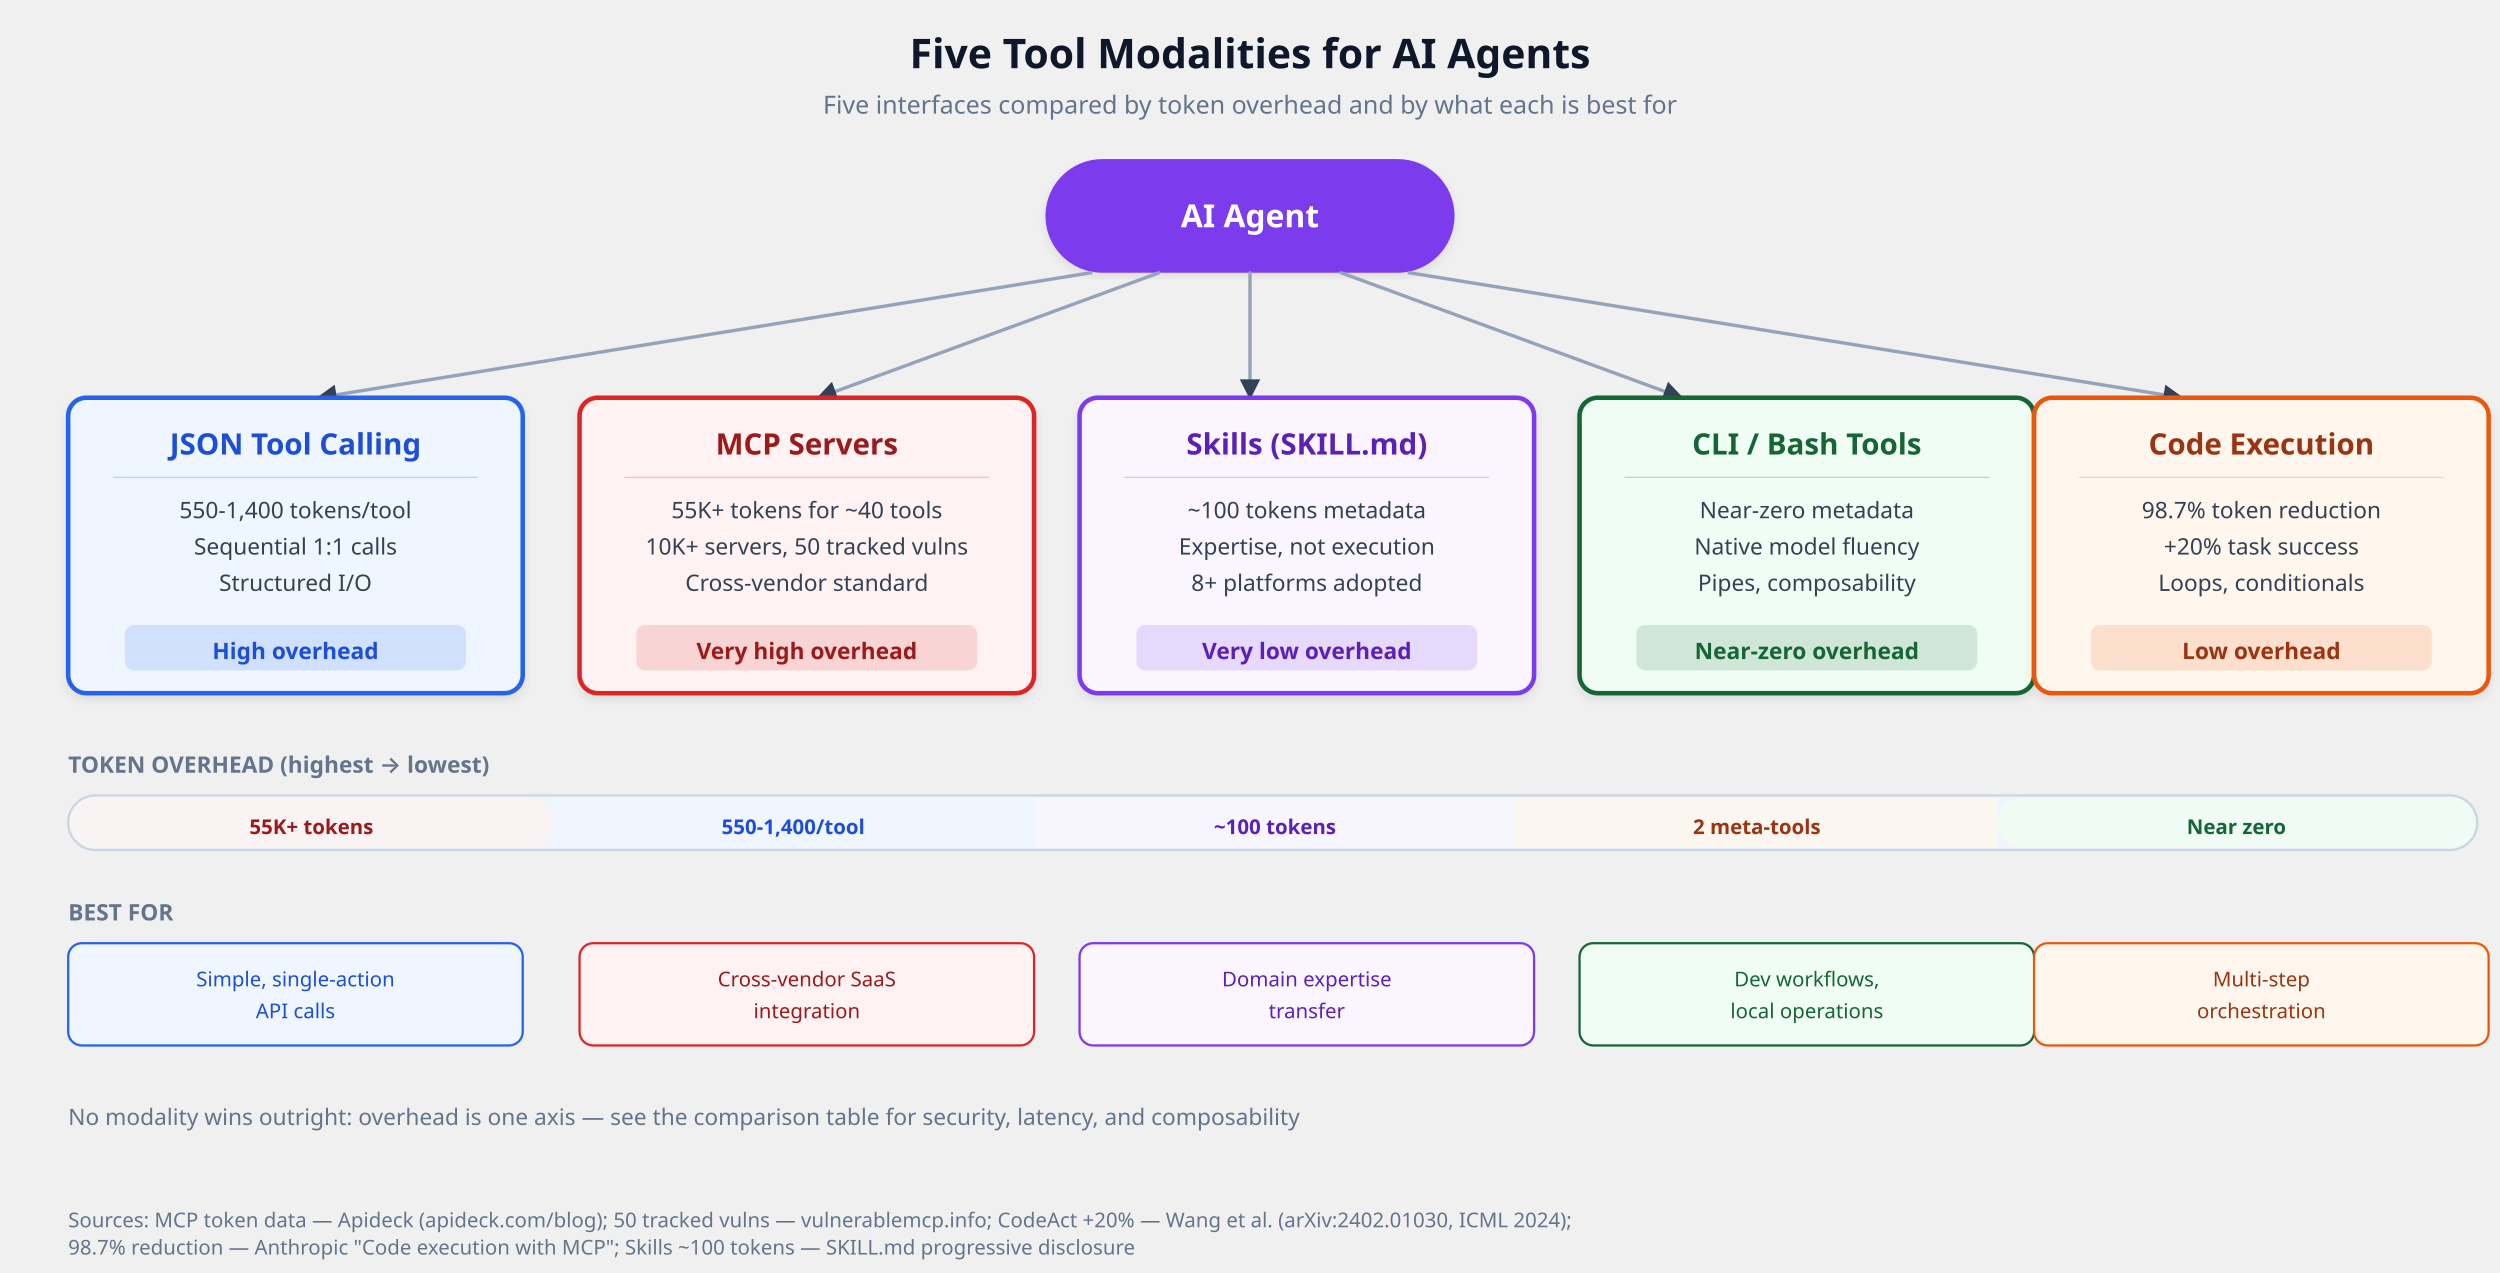
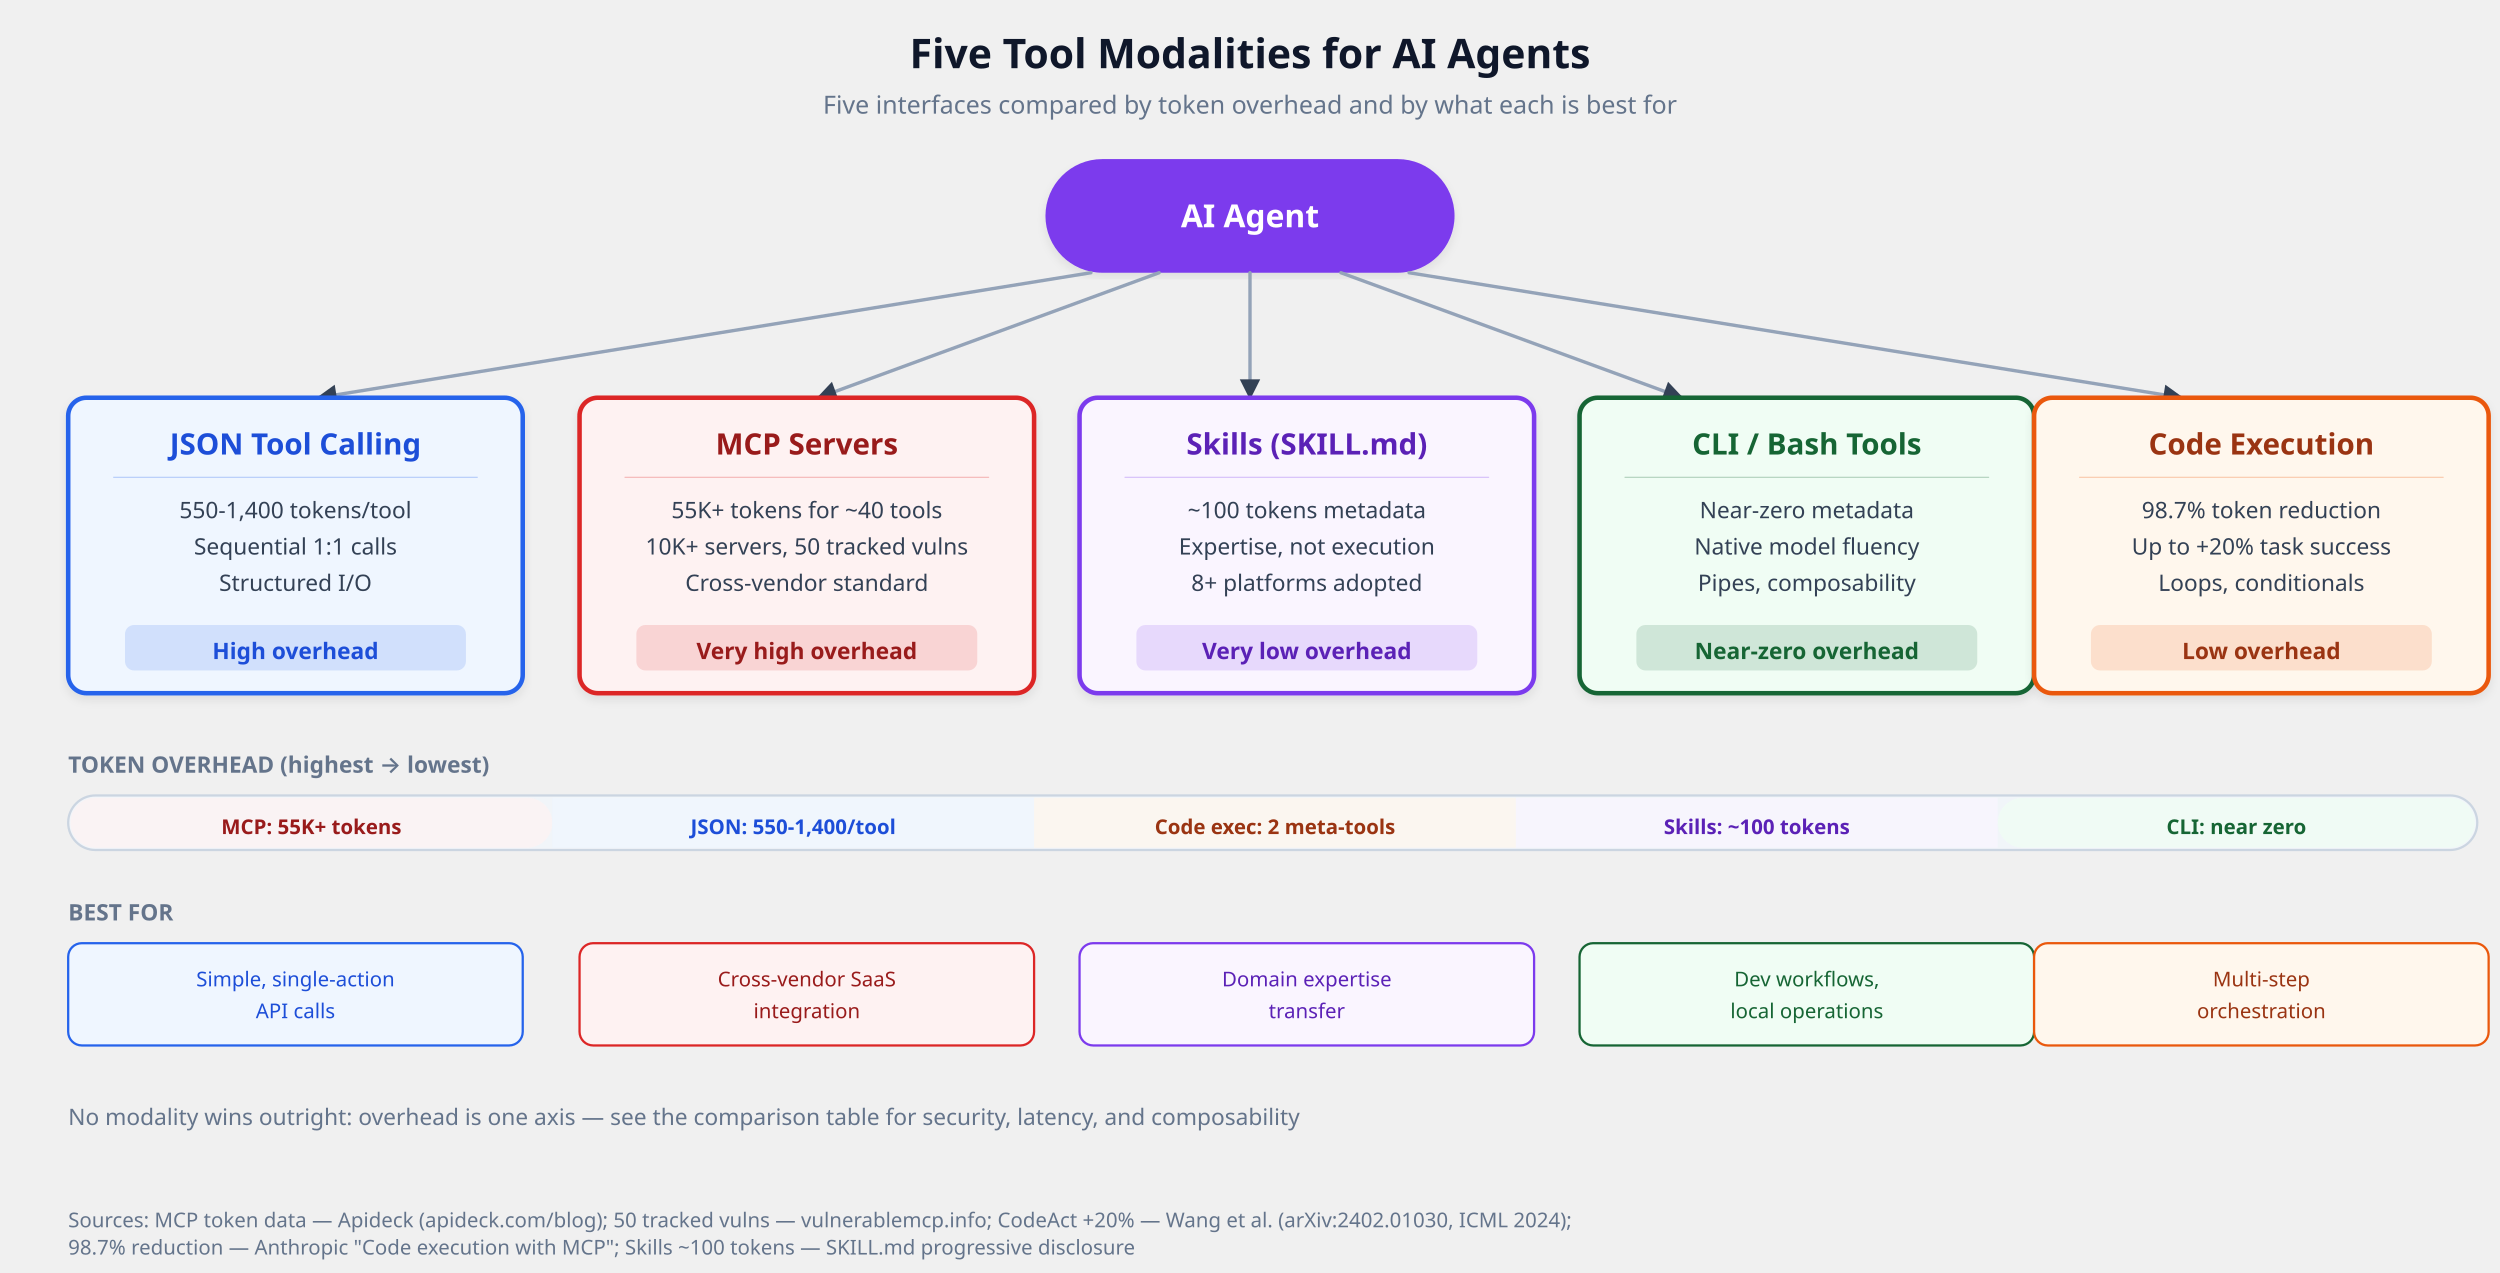
<svg xmlns="http://www.w3.org/2000/svg" viewBox="0 0 1100 560" font-family="'Segoe UI', system-ui, -apple-system, sans-serif" role="img" aria-label="Tool Modalities Landscape" data-visual-system="evidence-plate-v1" preserveAspectRatio="xMidYMid meet" shape-rendering="geometricPrecision" text-rendering="geometricPrecision">
  <defs>
    <filter id="shadow" x="-2%" y="-2%" width="104%" height="108%">
      <feDropShadow dx="0" dy="2" stdDeviation="2" flood-opacity="0.08" />
    </filter>
    <marker id="arrow" viewBox="0 0 10 10" refX="9" refY="5" markerWidth="6" markerHeight="6" orient="auto-start-reverse">
      <path d="M 0 0 L 10 5 L 0 10 z" fill="#334155" />
    </marker>
  </defs>
  <style data-visual-system="evidence-plate-v1">
    * { animation: none !important; }
    .anim-box, .bar, .bar-text, .seq-item, .t-box, .flow { opacity: 1 !important; transform: none !important; }
    path, line, polyline { stroke-linecap: round; stroke-linejoin: round; }
  </style>
  <text y="30" text-anchor="middle" font-size="18" font-weight="700" fill="#0f172a" x="550">Five Tool Modalities for AI Agents</text>
  <text y="50" text-anchor="middle" font-size="11" fill="#64748b" x="550">Five interfaces compared by token overhead and by what each is best for</text>
  <rect x="460" y="70" width="180" height="50" rx="25" fill="#7c3aed" filter="url(#shadow)" />
  <text y="100" text-anchor="middle" font-size="14" font-weight="600" fill="#ffffff" x="550">AI Agent</text>
  <line x1="480" y1="120" x2="140" y2="175" stroke="#94a3b8" stroke-width="1.5" marker-end="url(#arrow)" />
  <line x1="510" y1="120" x2="360" y2="175" stroke="#94a3b8" stroke-width="1.5" marker-end="url(#arrow)" />
  <line x1="550" y1="120" x2="550" y2="175" stroke="#94a3b8" stroke-width="1.5" marker-end="url(#arrow)" />
  <line x1="590" y1="120" x2="740" y2="175" stroke="#94a3b8" stroke-width="1.5" marker-end="url(#arrow)" />
  <line x1="620" y1="120" x2="960" y2="175" stroke="#94a3b8" stroke-width="1.5" marker-end="url(#arrow)" />
  <rect x="30" y="175" width="200" height="130" rx="8" fill="#eff6ff" stroke="#2563eb" stroke-width="2" filter="url(#shadow)" />
  <text y="200" text-anchor="middle" font-size="13" font-weight="600" fill="#1d4ed8" x="130">JSON Tool Calling</text>
  <line x1="50" y1="210" x2="210" y2="210" stroke="#2563eb" stroke-width="0.5" opacity="0.3" />
  <text y="228" text-anchor="middle" font-size="10" fill="#334155" x="130">550-1,400 tokens/tool</text>
  <text y="244" text-anchor="middle" font-size="10" fill="#334155" x="130">Sequential 1:1 calls</text>
  <text y="260" text-anchor="middle" font-size="10" fill="#334155" x="130">Structured I/O</text>
  <rect x="55" y="275" width="150" height="20" rx="4" fill="#2563eb" opacity="0.15" />
  <text y="290" text-anchor="middle" font-size="10" font-weight="600" fill="#1d4ed8" x="130">High overhead</text>
  <rect x="255" y="175" width="200" height="130" rx="8" fill="#fef2f2" stroke="#dc2626" stroke-width="2" filter="url(#shadow)" />
  <text y="200" text-anchor="middle" font-size="13" font-weight="600" fill="#991b1b" x="355">MCP Servers</text>
  <line x1="275" y1="210" x2="435" y2="210" stroke="#dc2626" stroke-width="0.5" opacity="0.3" />
  <text y="228" text-anchor="middle" font-size="10" fill="#334155" x="355">55K+ tokens for ~40 tools</text>
  <text y="244" text-anchor="middle" font-size="10" fill="#334155" x="355">10K+ servers, 50 tracked vulns</text>
  <text y="260" text-anchor="middle" font-size="10" fill="#334155" x="355">Cross-vendor standard</text>
  <rect x="280" y="275" width="150" height="20" rx="4" fill="#dc2626" opacity="0.15" />
  <text y="290" text-anchor="middle" font-size="10" font-weight="600" fill="#991b1b" x="355">Very high overhead</text>
  <rect x="475" y="175" width="200" height="130" rx="8" fill="#faf5ff" stroke="#7c3aed" stroke-width="2" filter="url(#shadow)" />
  <text y="200" text-anchor="middle" font-size="13" font-weight="600" fill="#5b21b6" x="575">Skills (SKILL.md)</text>
  <line x1="495" y1="210" x2="655" y2="210" stroke="#7c3aed" stroke-width="0.5" opacity="0.3" />
  <text y="228" text-anchor="middle" font-size="10" fill="#334155" x="575">~100 tokens metadata</text>
  <text y="244" text-anchor="middle" font-size="10" fill="#334155" x="575">Expertise, not execution</text>
  <text y="260" text-anchor="middle" font-size="10" fill="#334155" x="575">8+ platforms adopted</text>
  <rect x="500" y="275" width="150" height="20" rx="4" fill="#7c3aed" opacity="0.15" />
  <text y="290" text-anchor="middle" font-size="10" font-weight="600" fill="#5b21b6" x="575">Very low overhead</text>
  <rect x="695" y="175" width="200" height="130" rx="8" fill="#f0fdf4" stroke="#166534" stroke-width="2" filter="url(#shadow)" />
  <text y="200" text-anchor="middle" font-size="13" font-weight="600" fill="#166534" x="795">CLI / Bash Tools</text>
  <line x1="715" y1="210" x2="875" y2="210" stroke="#166534" stroke-width="0.5" opacity="0.3" />
  <text y="228" text-anchor="middle" font-size="10" fill="#334155" x="795">Near-zero metadata</text>
  <text y="244" text-anchor="middle" font-size="10" fill="#334155" x="795">Native model fluency</text>
  <text y="260" text-anchor="middle" font-size="10" fill="#334155" x="795">Pipes, composability</text>
  <rect x="720" y="275" width="150" height="20" rx="4" fill="#166534" opacity="0.15" />
  <text y="290" text-anchor="middle" font-size="10" font-weight="600" fill="#166534" x="795">Near-zero overhead</text>
  <rect x="895" y="175" width="200" height="130" rx="8" fill="#fff7ed" stroke="#ea580c" stroke-width="2" filter="url(#shadow)" />
  <text y="200" text-anchor="middle" font-size="13" font-weight="600" fill="#9a3412" x="995">Code Execution</text>
  <line x1="915" y1="210" x2="1075" y2="210" stroke="#ea580c" stroke-width="0.5" opacity="0.3" />
  <text y="228" text-anchor="middle" font-size="10" fill="#334155" x="995">98.7% token reduction</text>
-   <text y="244" text-anchor="middle" font-size="10" fill="#334155" x="995">+20% task success</text>
+   <text y="244" text-anchor="middle" font-size="10" fill="#334155" x="995">Up to +20% task success</text>
  <text y="260" text-anchor="middle" font-size="10" fill="#334155" x="995">Loops, conditionals</text>
  <rect x="920" y="275" width="150" height="20" rx="4" fill="#ea580c" opacity="0.15" />
  <text y="290" text-anchor="middle" font-size="10" font-weight="600" fill="#9a3412" x="995">Low overhead</text>
  <text y="340" font-size="10" font-weight="600" fill="#64748b" x="30">TOKEN OVERHEAD (highest → lowest)</text>
  <rect x="30" y="350" width="1060" height="24" rx="12" fill="#f1f5f9" stroke="#cbd5e1" stroke-width="1" />
  <rect x="31" y="351" width="212" height="22" rx="11" fill="#fef2f2" opacity="0.7" />
  <rect x="243" y="351" width="212" height="22" rx="0" fill="#eff6ff" opacity="0.7" />
-   <rect x="455" y="351" width="212" height="22" rx="0" fill="#faf5ff" opacity="0.7" />
-   <rect x="667" y="351" width="212" height="22" rx="0" fill="#fff7ed" opacity="0.7" />
+   <rect x="455" y="351" width="212" height="22" rx="0" fill="#fff7ed" opacity="0.7" />
+   <rect x="667" y="351" width="212" height="22" rx="0" fill="#faf5ff" opacity="0.7" />
  <rect x="879" y="351" width="210" height="22" rx="11" fill="#f0fdf4" opacity="0.7" />
-   <text y="367" text-anchor="middle" font-size="9" font-weight="600" fill="#991b1b" x="137">55K+ tokens</text>
-   <text y="367" text-anchor="middle" font-size="9" font-weight="600" fill="#1d4ed8" x="349">550-1,400/tool</text>
-   <text y="367" text-anchor="middle" font-size="9" font-weight="600" fill="#5b21b6" x="561">~100 tokens</text>
-   <text y="367" text-anchor="middle" font-size="9" font-weight="600" fill="#9a3412" x="773">2 meta-tools</text>
-   <text y="367" text-anchor="middle" font-size="9" font-weight="600" fill="#166534" x="984">Near zero</text>
+   <text y="367" text-anchor="middle" font-size="9" font-weight="600" fill="#991b1b" x="137">MCP: 55K+ tokens</text>
+   <text y="367" text-anchor="middle" font-size="9" font-weight="600" fill="#1d4ed8" x="349">JSON: 550-1,400/tool</text>
+   <text y="367" text-anchor="middle" font-size="9" font-weight="600" fill="#9a3412" x="561">Code exec: 2 meta-tools</text>
+   <text y="367" text-anchor="middle" font-size="9" font-weight="600" fill="#5b21b6" x="773">Skills: ~100 tokens</text>
+   <text y="367" text-anchor="middle" font-size="9" font-weight="600" fill="#166534" x="984">CLI: near zero</text>
  <text y="405" font-size="10" font-weight="600" fill="#64748b" x="30">BEST FOR</text>
  <rect x="30" y="415" width="200" height="45" rx="6" fill="#eff6ff" stroke="#2563eb" stroke-width="1" />
  <text y="434" text-anchor="middle" font-size="9" fill="#1d4ed8" x="130">Simple, single-action</text>
  <text y="448" text-anchor="middle" font-size="9" fill="#1d4ed8" x="130">API calls</text>
  <rect x="255" y="415" width="200" height="45" rx="6" fill="#fef2f2" stroke="#dc2626" stroke-width="1" />
  <text y="434" text-anchor="middle" font-size="9" fill="#991b1b" x="355">Cross-vendor SaaS</text>
  <text y="448" text-anchor="middle" font-size="9" fill="#991b1b" x="355">integration</text>
  <rect x="475" y="415" width="200" height="45" rx="6" fill="#faf5ff" stroke="#7c3aed" stroke-width="1" />
  <text y="434" text-anchor="middle" font-size="9" fill="#5b21b6" x="575">Domain expertise</text>
  <text y="448" text-anchor="middle" font-size="9" fill="#5b21b6" x="575">transfer</text>
  <rect x="695" y="415" width="200" height="45" rx="6" fill="#f0fdf4" stroke="#166534" stroke-width="1" />
  <text y="434" text-anchor="middle" font-size="9" fill="#166534" x="795">Dev workflows,</text>
  <text y="448" text-anchor="middle" font-size="9" fill="#166534" x="795">local operations</text>
  <rect x="895" y="415" width="200" height="45" rx="6" fill="#fff7ed" stroke="#ea580c" stroke-width="1" />
  <text y="434" text-anchor="middle" font-size="9" fill="#9a3412" x="995">Multi-step</text>
  <text y="448" text-anchor="middle" font-size="9" fill="#9a3412" x="995">orchestration</text>
  <text y="495" font-size="10" fill="#64748b" x="30">No modality wins outright: overhead is one axis — see the comparison table for security, latency, and composability</text>
  <text y="540" font-size="9" fill="#64748b" x="30">Sources: MCP token data — Apideck (apideck.com/blog); 50 tracked vulns — vulnerablemcp.info; CodeAct +20% — Wang et al. (arXiv:2402.01030, ICML 2024);</text>
  <text y="552" font-size="9" fill="#64748b" x="30">98.7% reduction — Anthropic "Code execution with MCP"; Skills ~100 tokens — SKILL.md progressive disclosure</text>
</svg>
